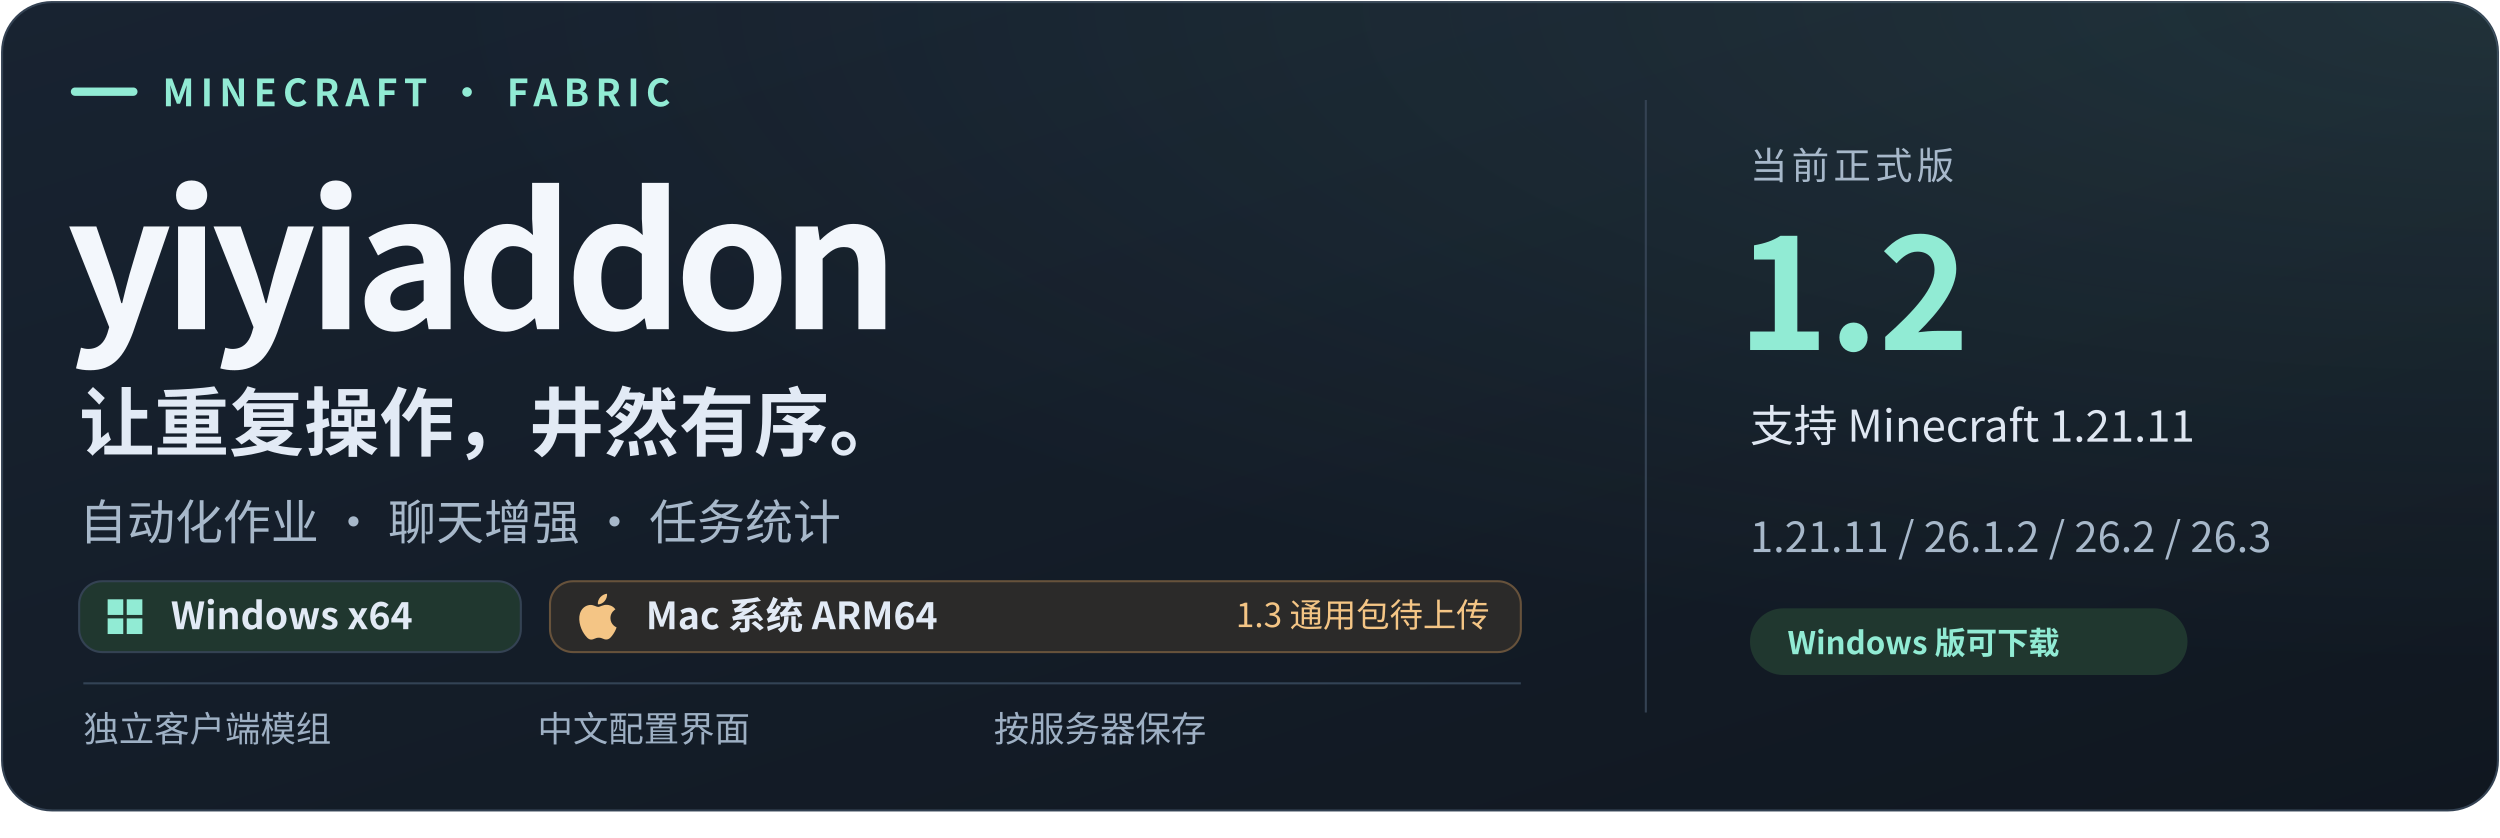
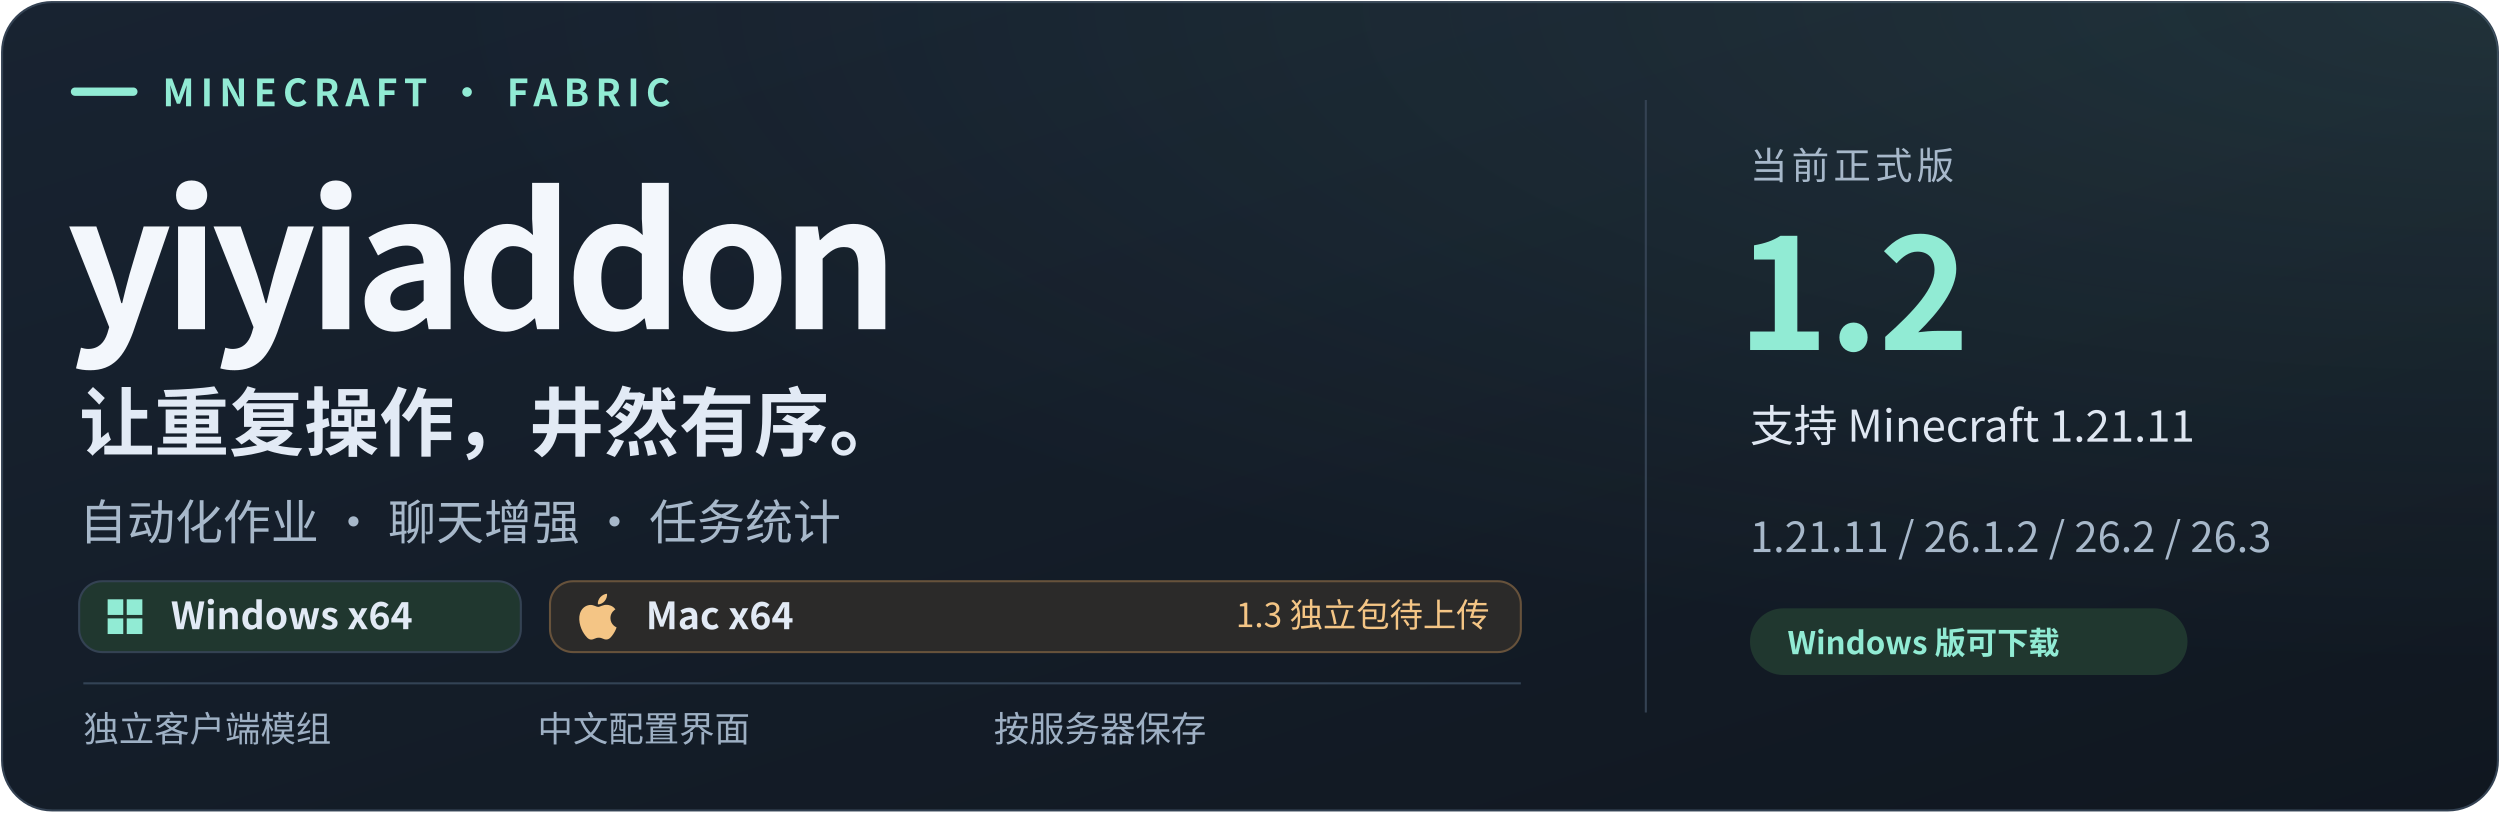
- <svg xmlns="http://www.w3.org/2000/svg" width="1200" height="402" viewBox="0 0 1200 402" role="img" aria-label="yiyiaddon 1.2 · 独立 Fabric 客户端模组 · Minecraft 1.21.11 / 26.1.2 / 26.2 / 26.3 · Windows x64 正式版可下载；Mac 系统 ARM64 · 1.3 通用包待上传">
+ <svg xmlns="http://www.w3.org/2000/svg" width="1200" height="402" viewBox="0 0 1200 402" role="img" aria-label="yiyiaddon 1.2 · 独立 Fabric 客户端模组 · Minecraft 1.21.11 / 26.1.2 / 26.2 / 26.3 · Windows x64 正式版可下载；Mac x64（实际 ARM64） · 1.3 独立包待上传">
  <defs>
    <linearGradient id="bg" x1="0" y1="0" x2="1" y2="1">
      <stop stop-color="#182331" />
      <stop offset="1" stop-color="#101720" />
    </linearGradient>
    <radialGradient id="glow" cx="100%" cy="0%" r="110%">
      <stop stop-color="#91ebd4" stop-opacity=".10" />
      <stop offset=".75" stop-color="#91ebd4" stop-opacity="0" />
    </radialGradient>
    <clipPath id="round">
      <rect x="1" y="1" width="1198" height="388" rx="24" />
    </clipPath>
  </defs>
  <g font-family="Segoe UI, Microsoft YaHei, Noto Sans CJK SC, PingFang SC, Arial, sans-serif">
    <rect x="1" y="1" width="1198" height="388" rx="24" fill="url(#bg)" stroke="#344253" />
    <rect x="1" y="1" width="1198" height="388" rx="24" fill="url(#glow)" />
    <path d="M36 44h28" stroke="#91ebd4" stroke-width="4" stroke-linecap="round" />
    <text x="78" y="51" font-size="18" fill="#91ebd4" font-weight="600" letter-spacing="3">MINECRAFT · FABRIC</text>
    <text x="32" y="158" font-size="88" fill="#f3f7fc" font-weight="700" letter-spacing="-4">yiyiaddon</text>
    <text x="38" y="216" font-size="36" fill="#e2eaf5" font-weight="600">让重复操作，井然有序。</text>
    <text x="38" y="259" font-size="23" fill="#a7b8ca" font-weight="400">自动化作业 · 聊天增强 · 任务统计</text>
    <path d="M790 48v294" stroke="#344253" />
    <text x="840" y="86" font-size="18" fill="#a7b8ca" font-weight="500" letter-spacing="2">当前正式版</text>
    <text x="834" y="168" font-size="74" fill="#91ebd4" font-weight="650" id="release-version">1.2</text>
    <text x="840" y="212" font-size="21" fill="#dfe7f2" font-weight="500" id="release-title">支持 Minecraft 1.21.11</text>
    <text x="840" y="265" font-size="20" fill="#a7b8ca" font-weight="400" id="supported-games">1.21.11 / 26.1.2 / 26.2 / 26.3</text>
    <rect x="840" y="292" width="210" height="32" rx="16" fill="#20372f" />
    <text x="858" y="314" font-size="15" fill="#91ebd4" font-weight="600">Windows 版可下载</text>
    <g id="platform-badges">
      <rect x="38" y="279" width="212" height="34" rx="11" fill="#20372f" stroke="#344253" />
      <g transform="translate(50 286) scale(0.8333333)" fill="#91ebd4">
        <path d="M2 2h9v9H2zm11 0h9v9h-9zM2 13h9v9H2zm11 0h9v9h-9z" />
      </g>
      <text x="82" y="302" font-size="18" font-weight="600" fill="#e2eaf5">Windows x64</text>
      <rect x="264" y="279" width="466" height="34" rx="11" fill="#2b2a29" stroke="#67523b" />
      <g transform="translate(276 285) scale(0.9166667)" fill="#f4c585">
        <path d="M12.152 6.896c-.948 0-2.415-1.078-3.96-1.04-2.04.027-3.91 1.183-4.961 3.014-2.117 3.675-.546 9.103 1.519 12.09 1.013 1.454 2.208 3.09 3.792 3.039 1.52-.065 2.09-.987 3.935-.987 1.831 0 2.35.987 3.96.948 1.637-.026 2.676-1.48 3.676-2.948 1.156-1.688 1.636-3.325 1.662-3.415-.039-.013-3.182-1.221-3.22-4.857-.026-3.04 2.48-4.494 2.597-4.559-1.429-2.09-3.623-2.324-4.39-2.376-2-.156-3.675 1.09-4.61 1.09zM15.53 3.83c.843-1.012 1.4-2.427 1.245-3.83-1.207.052-2.662.805-3.532 1.818-.78.896-1.454 2.338-1.273 3.714 1.338.104 2.715-.688 3.559-1.701" />
      </g>
-       <text x="310" y="302" font-size="18" font-weight="600" fill="#e2eaf5">Mac 系统 ARM64</text>
-       <text x="715" y="301" text-anchor="end" font-size="16" fill="#f4c585">1.3 通用包待上传</text>
+       <text x="310" y="302" font-size="18" font-weight="600" fill="#e2eaf5">Mac x64</text>
+       <text x="715" y="301" text-anchor="end" font-size="16" fill="#f4c585">1.3 独立包待上传</text>
    </g>
    <path d="M40 328h690" stroke="#334355" />
    <text x="40" y="356" font-size="17" fill="#9eb0c4" font-weight="500">独立客户端模组</text>
    <text x="258" y="356" font-size="17" fill="#9eb0c4" font-weight="500">中文配置界面</text>
    <text x="477" y="356" font-size="17" fill="#9eb0c4" font-weight="500">按服务器保存</text>
  </g>
</svg>
